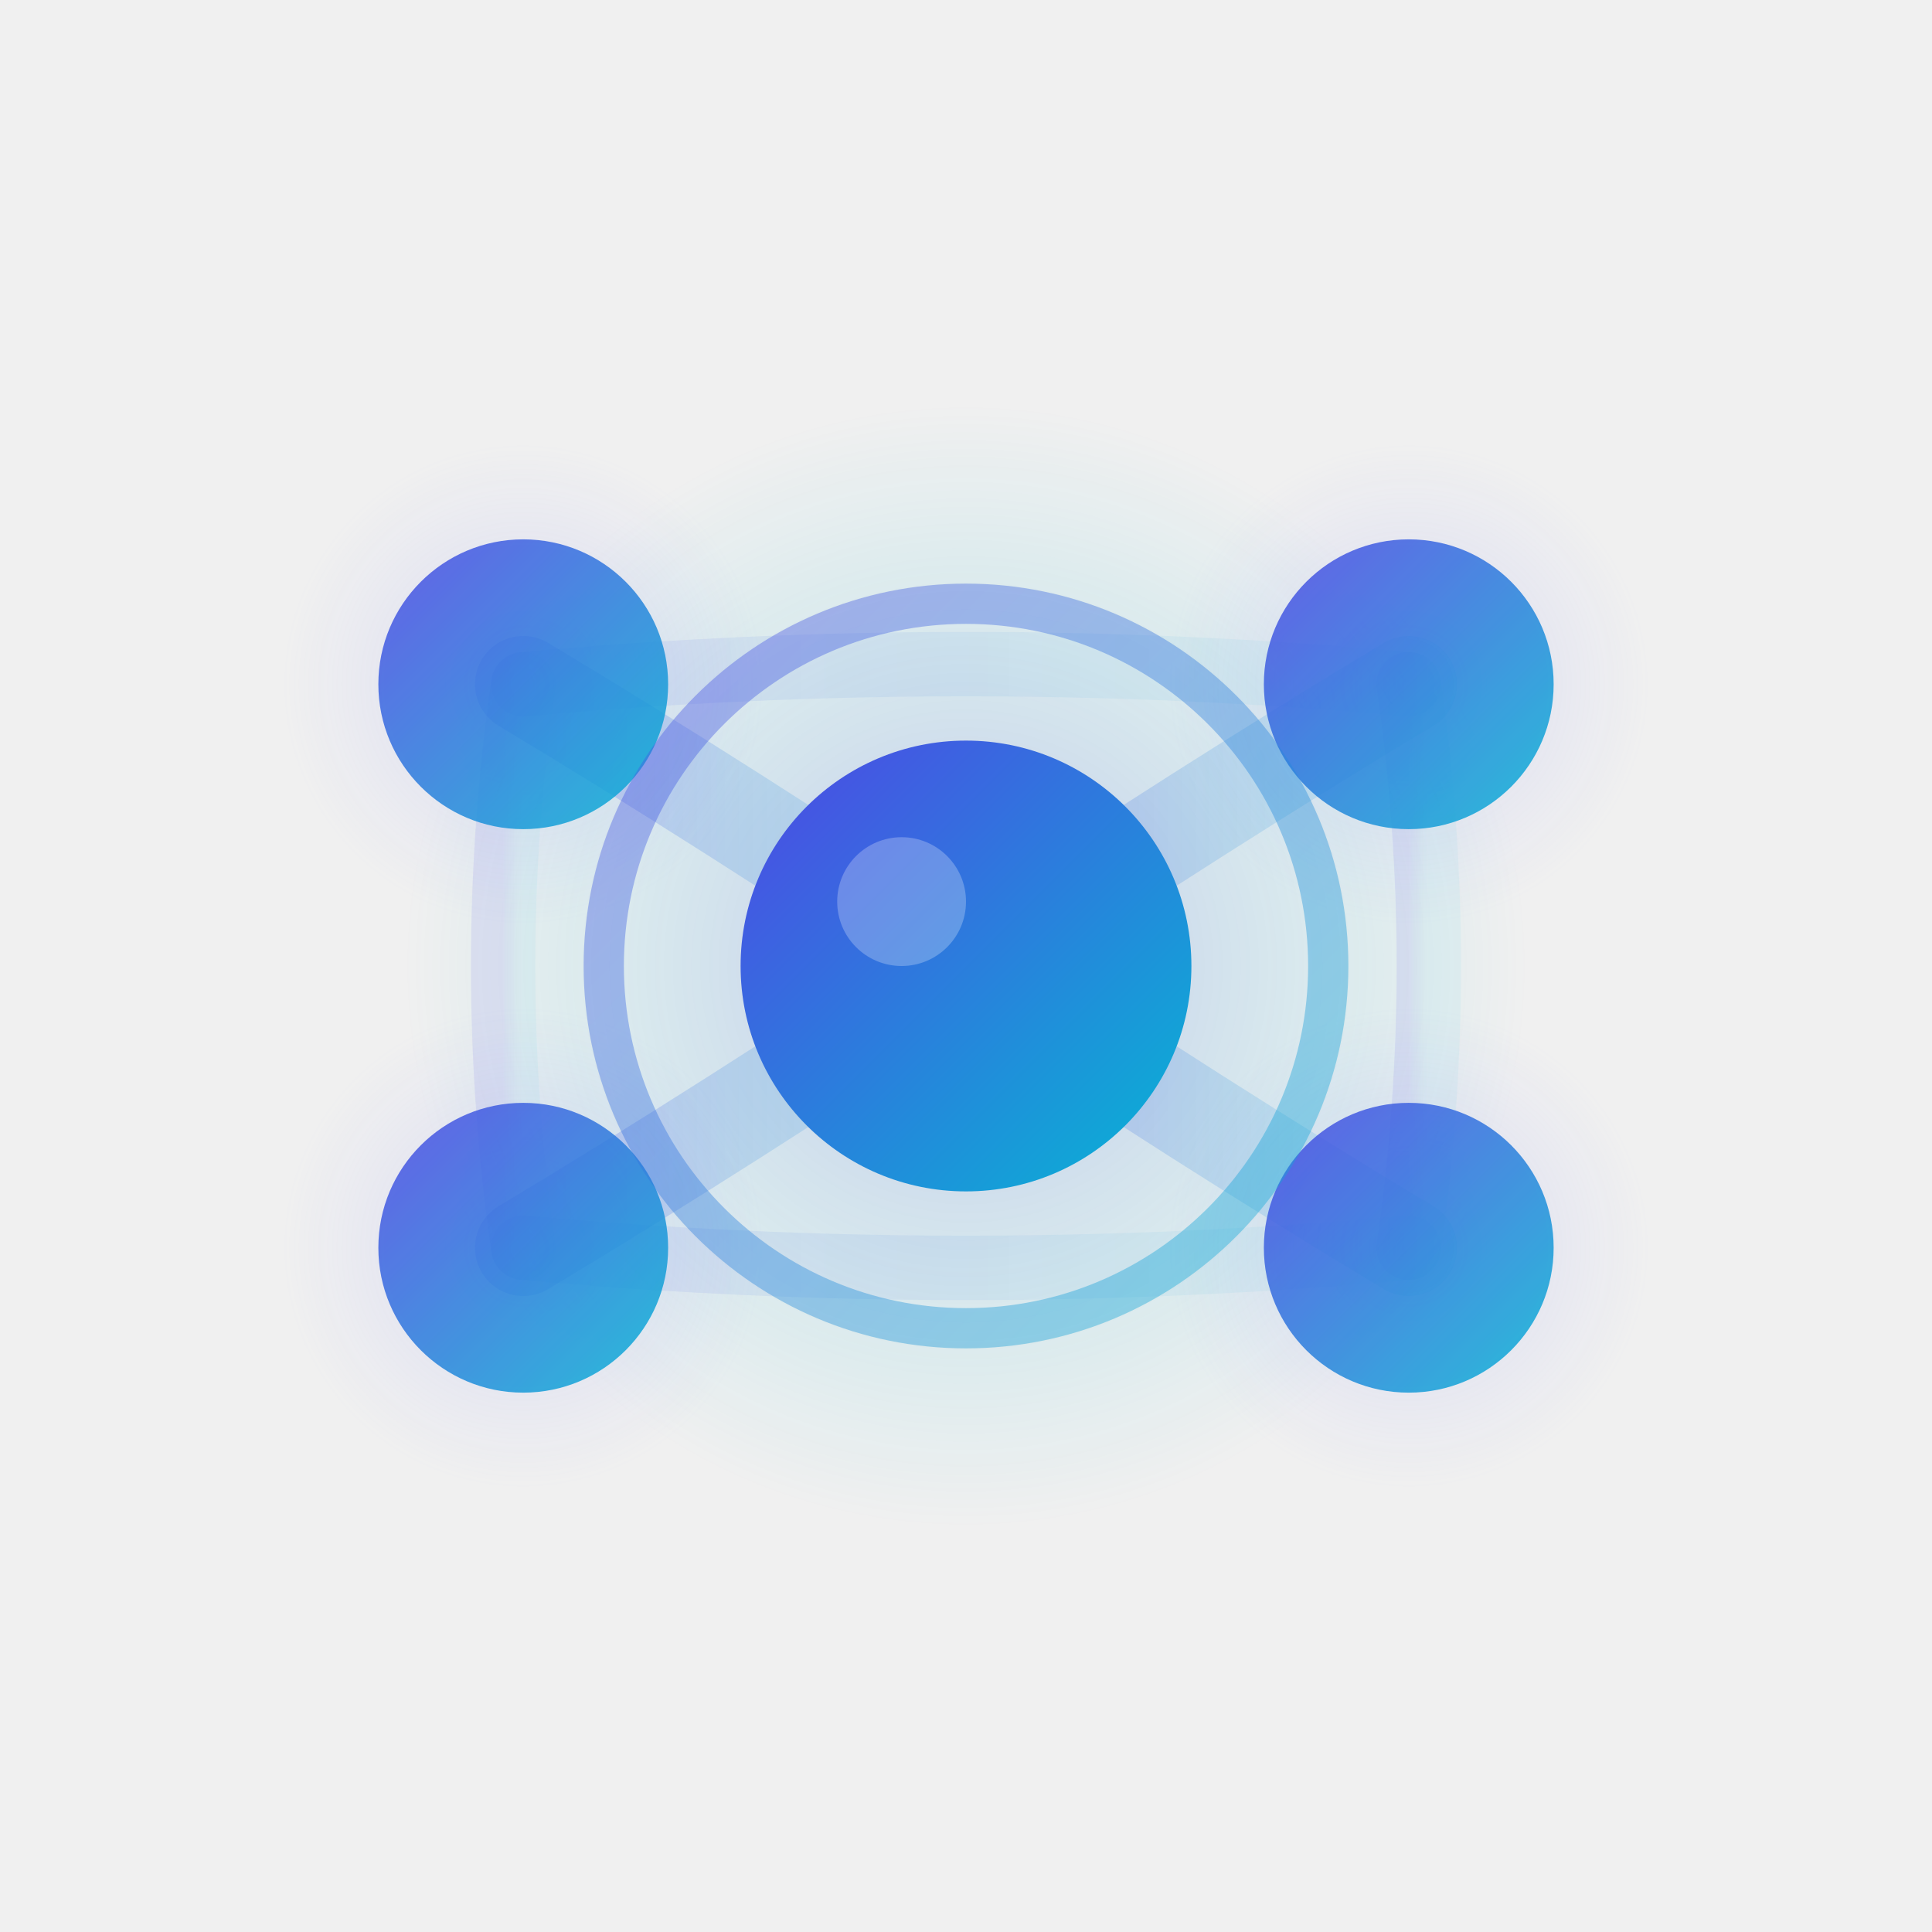
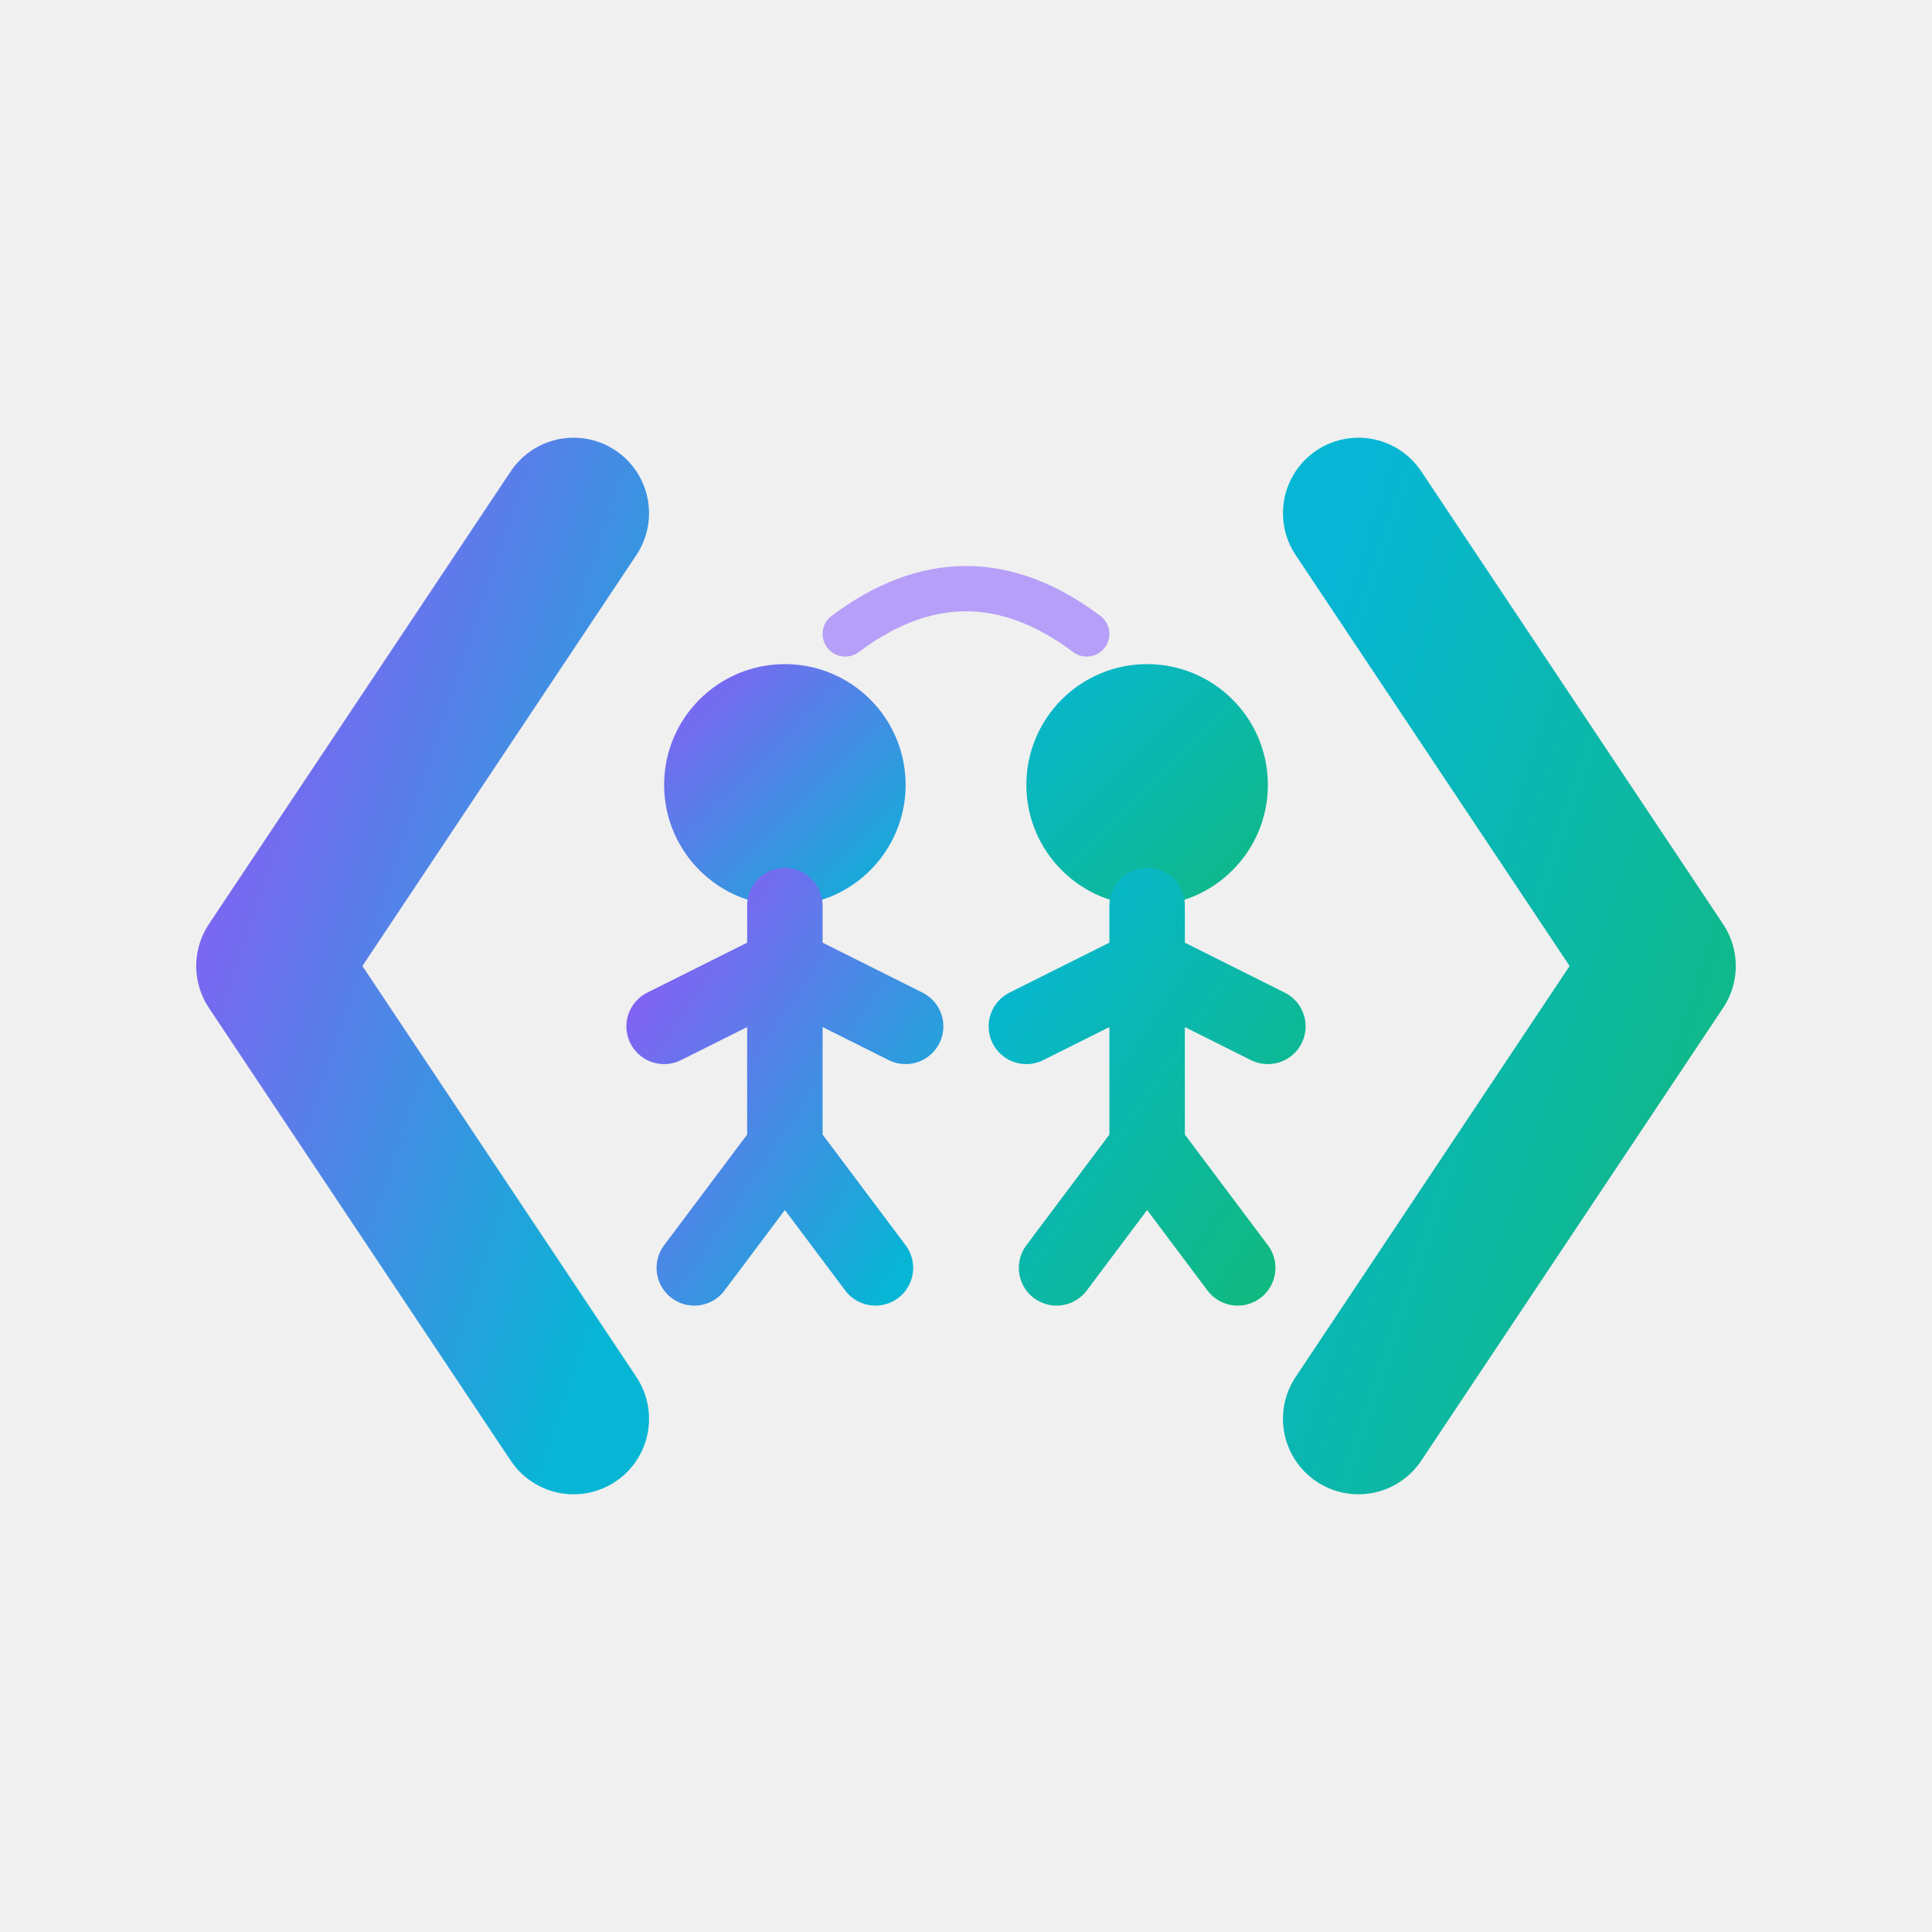
- <svg xmlns="http://www.w3.org/2000/svg" viewBox="0 0 24 24">
+ <svg xmlns="http://www.w3.org/2000/svg" viewBox="0 0 128 128">
  <defs>
-     <linearGradient id="mainGradient" x1="0%" y1="0%" x2="100%" y2="100%">
-       <stop offset="0%" style="stop-color:#4F46E5;stop-opacity:1" />
-       <stop offset="100%" style="stop-color:#06B6D4;stop-opacity:1" />
+     <linearGradient id="grad1" x1="0%" y1="0%" x2="100%" y2="100%">
+       <stop offset="0%" style="stop-color:#8B5CF6" />
+       <stop offset="100%" style="stop-color:#06B6D4" />
    </linearGradient>
-     <radialGradient id="centerGlow" cx="50%" cy="50%" r="50%">
-       <stop offset="0%" style="stop-color:#4F46E5;stop-opacity:0.25" />
-       <stop offset="70%" style="stop-color:#06B6D4;stop-opacity:0.08" />
-       <stop offset="100%" style="stop-color:#06B6D4;stop-opacity:0" />
-     </radialGradient>
-     <radialGradient id="nodeGlow" cx="50%" cy="50%" r="50%">
-       <stop offset="0%" style="stop-color:#818CF8;stop-opacity:0.2" />
-       <stop offset="100%" style="stop-color:#818CF8;stop-opacity:0" />
-     </radialGradient>
-     <linearGradient id="lineGradient" x1="0%" y1="0%" x2="100%" y2="0%">
-       <stop offset="0%" style="stop-color:#4F46E5;stop-opacity:0.5" />
-       <stop offset="100%" style="stop-color:#06B6D4;stop-opacity:0.25" />
+     <linearGradient id="grad2" x1="0%" y1="0%" x2="100%" y2="100%">
+       <stop offset="0%" style="stop-color:#06B6D4" />
+       <stop offset="100%" style="stop-color:#10B981" />
    </linearGradient>
  </defs>
-   <circle cx="12" cy="12" r="7" fill="url(#centerGlow)" />
-   <g stroke="url(#lineGradient)" stroke-width="1.2" fill="none" stroke-linecap="round">
-     <path d="M12 12 Q 9 10 6.5 8.5" opacity="0.5" />
-     <path d="M12 12 Q 15 10 17.5 8.5" opacity="0.5" />
-     <path d="M12 12 Q 9 14 6.5 15.5" opacity="0.5" />
-     <path d="M12 12 Q 15 14 17.5 15.5" opacity="0.5" />
-     <path d="M6.5 8.5 Q 12 8 17.5 8.5" opacity="0.2" stroke-width="0.8" />
-     <path d="M6.5 15.5 Q 12 16 17.5 15.5" opacity="0.2" stroke-width="0.8" />
-     <path d="M6.5 8.5 Q 6 12 6.5 15.5" opacity="0.2" stroke-width="0.8" />
-     <path d="M17.5 8.5 Q 18 12 17.5 15.5" opacity="0.2" stroke-width="0.8" />
+   <path d="M38 34 L18 64 L38 94" fill="none" stroke="url(#grad1)" stroke-width="10" stroke-linecap="round" stroke-linejoin="round" />
+   <path d="M90 34 L110 64 L90 94" fill="none" stroke="url(#grad2)" stroke-width="10" stroke-linecap="round" stroke-linejoin="round" />
+   <g transform="translate(52, 64)">
+     <circle cx="0" cy="-12" r="8" fill="url(#grad1)" />
+     <path d="M0 -4 L0 12 M-8 4 L0 0 L8 4 M-6 20 L0 12 L6 20" fill="none" stroke="url(#grad1)" stroke-width="5" stroke-linecap="round" stroke-linejoin="round" />
  </g>
-   <circle cx="6.5" cy="8.5" r="3" fill="url(#nodeGlow)" />
-   <circle cx="17.5" cy="8.5" r="3" fill="url(#nodeGlow)" />
-   <circle cx="6.5" cy="15.5" r="3" fill="url(#nodeGlow)" />
-   <circle cx="17.5" cy="15.5" r="3" fill="url(#nodeGlow)" />
-   <circle cx="6.5" cy="8.5" r="1.8" fill="url(#mainGradient)" opacity="0.85" />
-   <circle cx="17.5" cy="8.5" r="1.8" fill="url(#mainGradient)" opacity="0.85" />
-   <circle cx="6.5" cy="15.5" r="1.8" fill="url(#mainGradient)" opacity="0.85" />
-   <circle cx="17.5" cy="15.5" r="1.8" fill="url(#mainGradient)" opacity="0.85" />
-   <circle cx="12" cy="12" r="4.5" stroke="url(#mainGradient)" stroke-width="0.5" fill="none" opacity="0.4" />
-   <circle cx="12" cy="12" r="2.8" fill="url(#mainGradient)" />
-   <circle cx="11.2" cy="11.2" r="0.8" fill="white" opacity="0.25" />
+   <g transform="translate(76, 64)">
+     <circle cx="0" cy="-12" r="8" fill="url(#grad2)" />
+     <path d="M0 -4 L0 12 M-8 4 L0 0 L8 4 M-6 20 L0 12 L6 20" fill="none" stroke="url(#grad2)" stroke-width="5" stroke-linecap="round" stroke-linejoin="round" />
+   </g>
+   <path d="M56 42 Q64 36 72 42" fill="none" stroke="#A78BFA" stroke-width="3" stroke-linecap="round" opacity="0.8" />
</svg>
